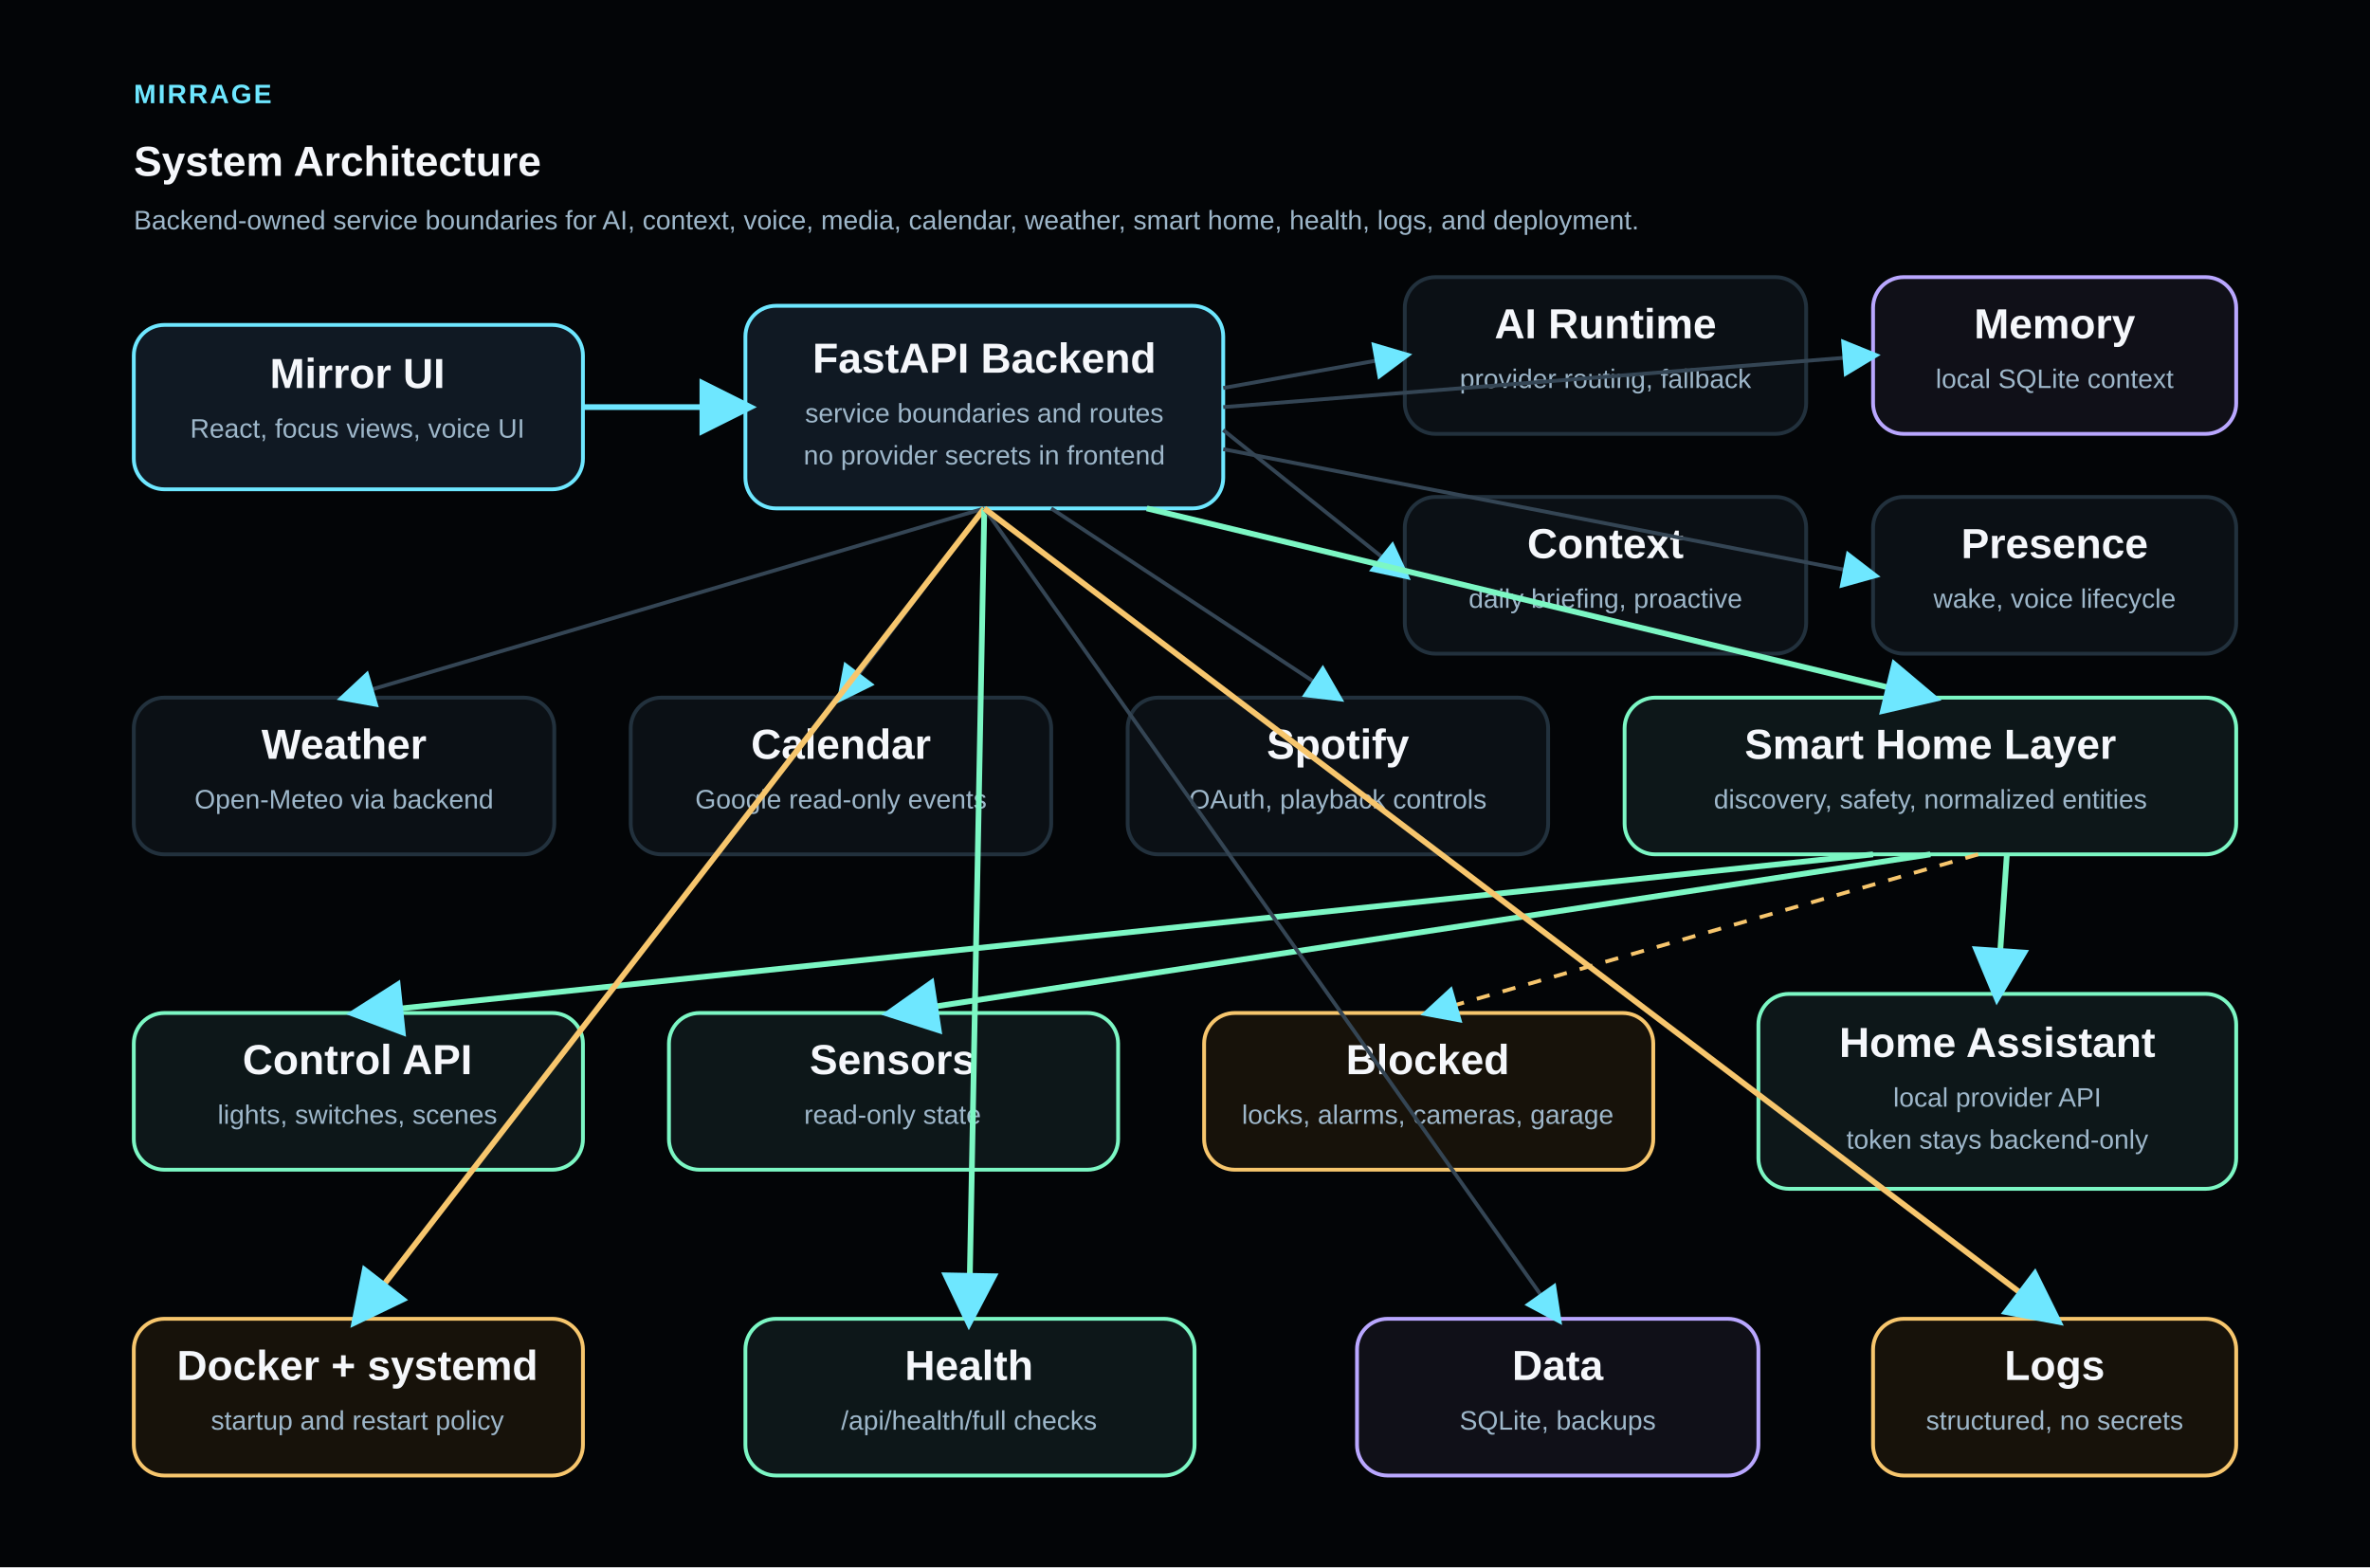
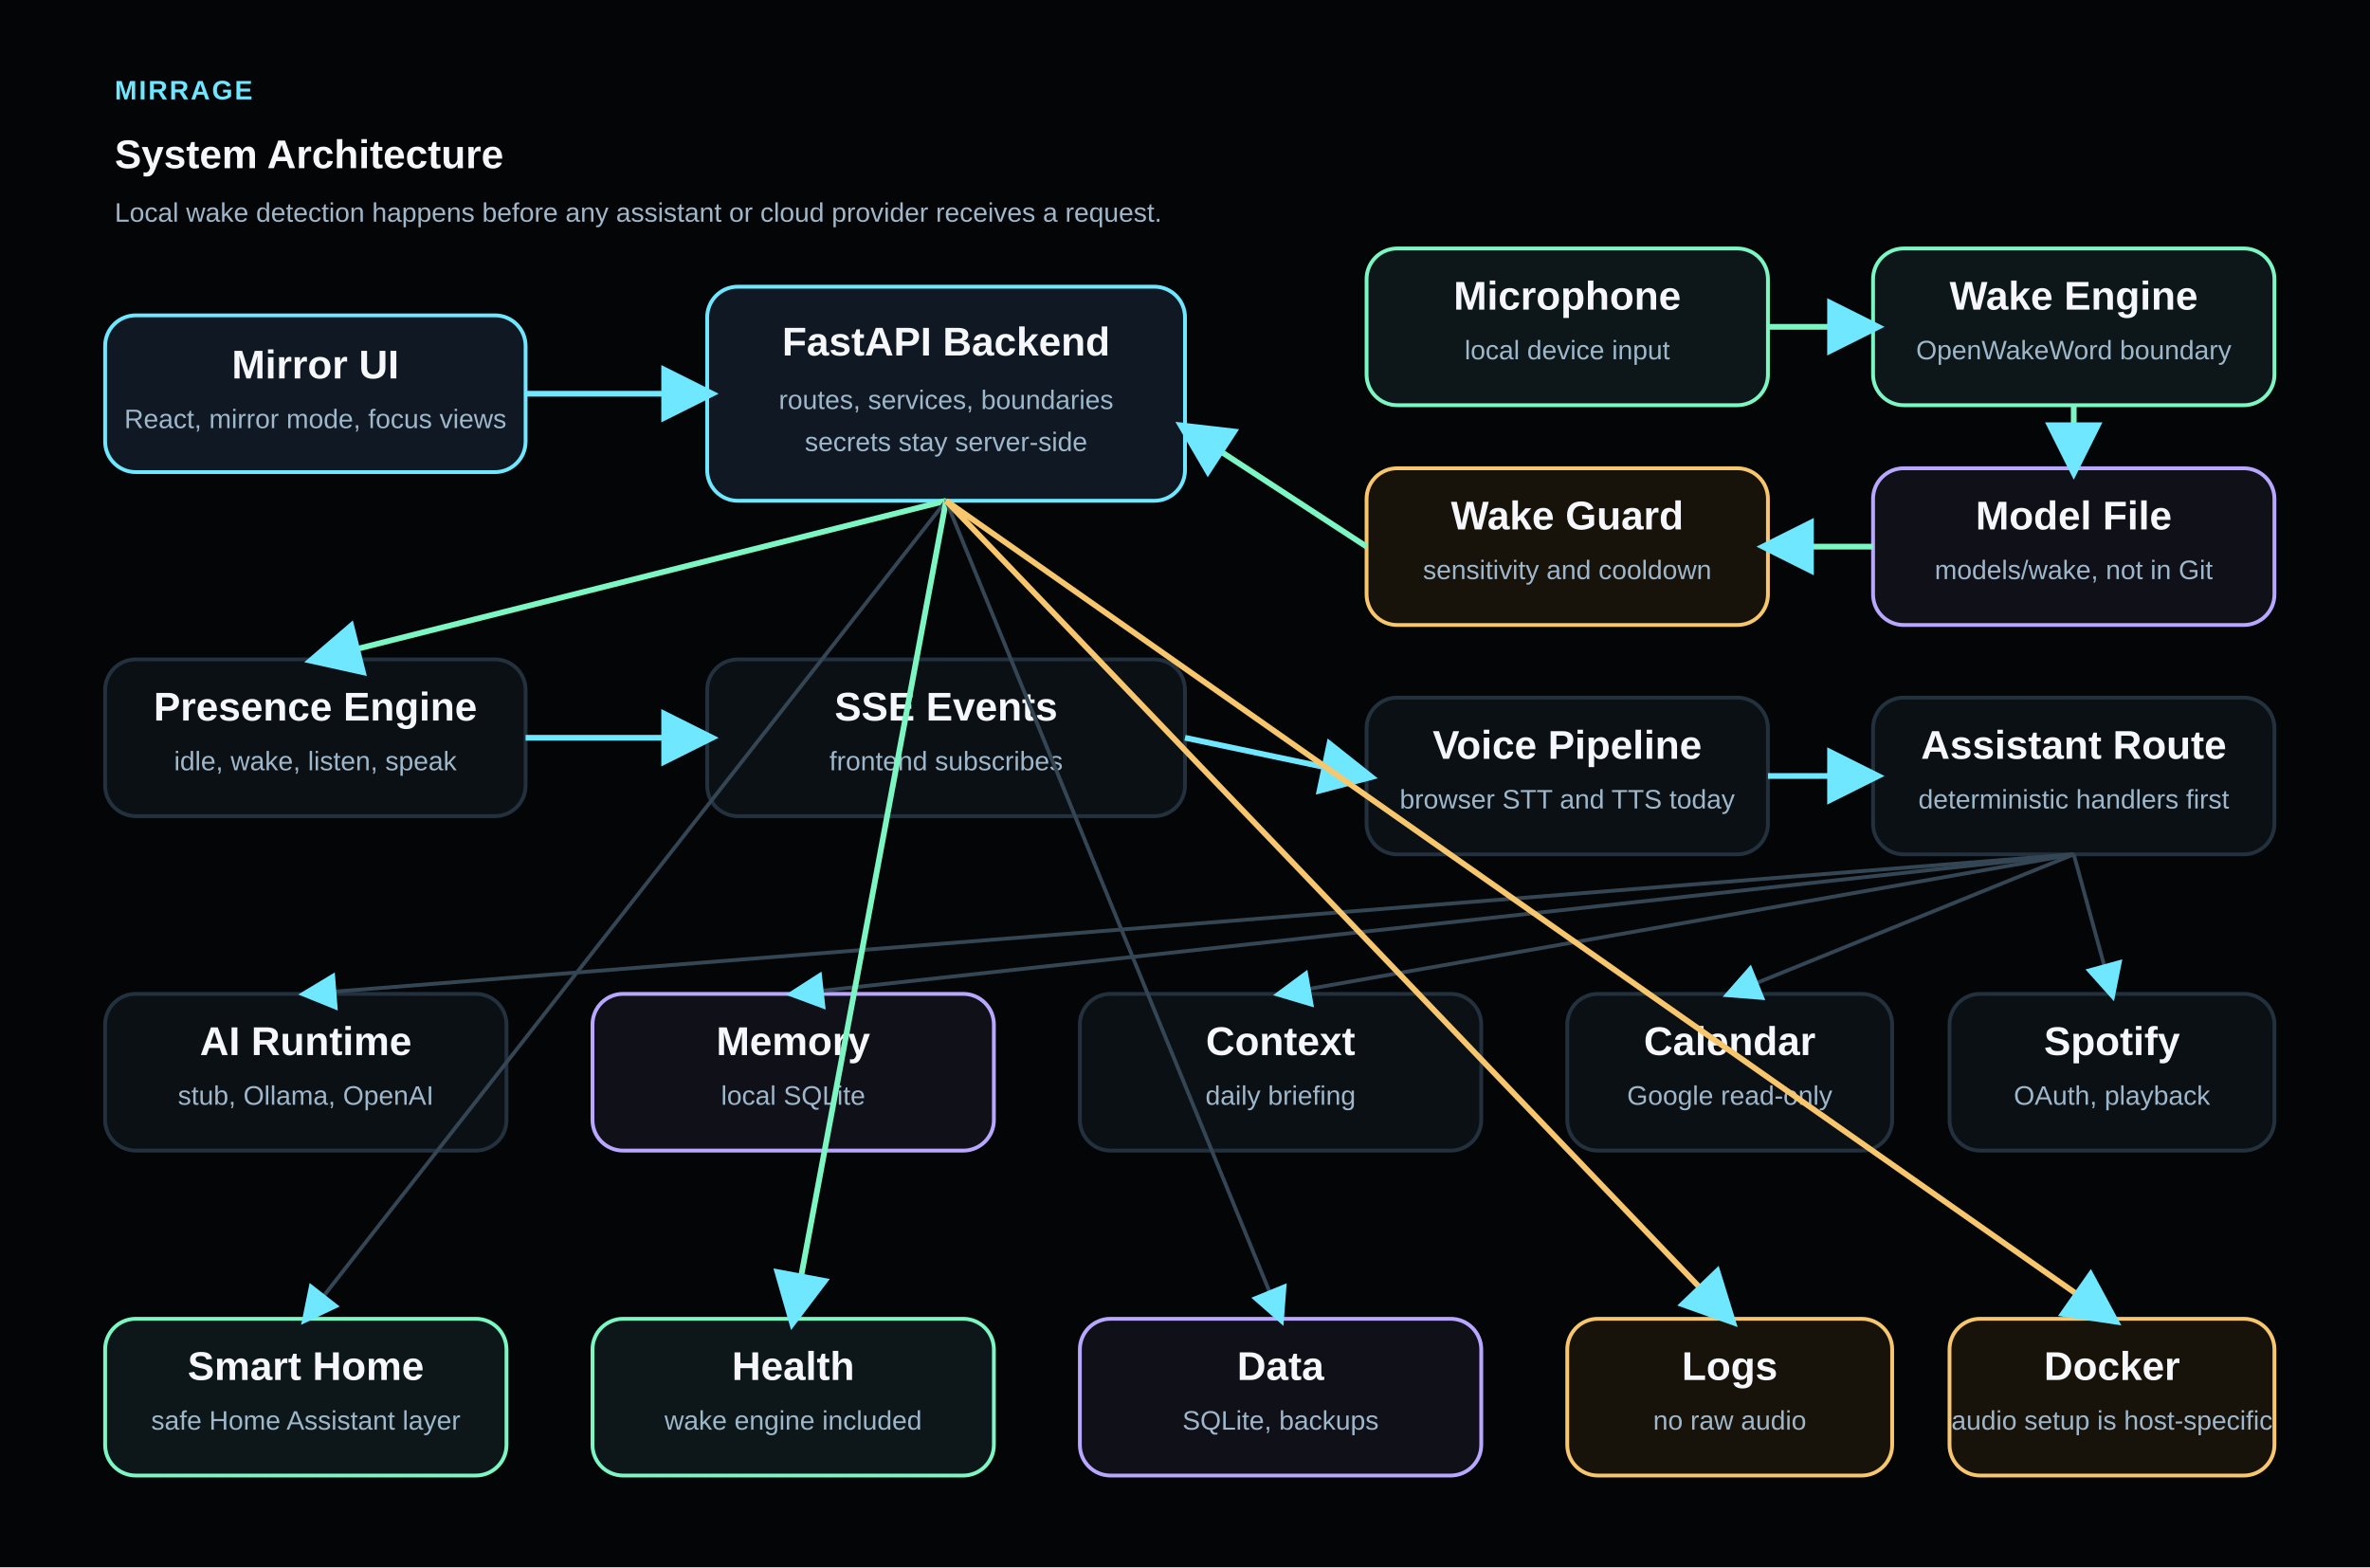
<svg xmlns="http://www.w3.org/2000/svg" width="1240" height="820" viewBox="0 0 1240 820" role="img" aria-labelledby="title desc">
  <defs>
    <marker id="arrow" markerWidth="10" markerHeight="10" refX="8" refY="5" orient="auto">
      <path d="M 0 0 L 10 5 L 0 10 z" fill="#6ee7ff" />
    </marker>
    <style>
      .bg { fill: #030507; }
      .core { fill: #101923; stroke: #6ee7ff; stroke-width: 2; rx: 16; }
      .service { fill: #0b1015; stroke: #22313d; stroke-width: 2; rx: 16; }
      .safe { fill: #0d1719; stroke: #7cf7c4; stroke-width: 2; rx: 16; }
      .warn { fill: #17120a; stroke: #f7c66d; stroke-width: 2; rx: 16; }
      .data { fill: #101018; stroke: #b9a7ff; stroke-width: 2; rx: 16; }
-       .label { fill: #f5f7fb; font: 700 22px Arial, sans-serif; }
+       .label { fill: #f5f7fb; font: 700 21px Arial, sans-serif; }
      .small { fill: #9eb7ca; font: 500 14px Arial, sans-serif; }
      .tag { fill: #6ee7ff; font: 700 14px Arial, sans-serif; letter-spacing: 1px; }
      .line { stroke: #6ee7ff; stroke-width: 3; fill: none; marker-end: url(#arrow); }
      .green { stroke: #7cf7c4; stroke-width: 3; fill: none; marker-end: url(#arrow); }
      .gold { stroke: #f7c66d; stroke-width: 3; fill: none; marker-end: url(#arrow); }
      .muted { stroke: #344554; stroke-width: 2; fill: none; marker-end: url(#arrow); }
      .dash { stroke: #f7c66d; stroke-width: 2; stroke-dasharray: 7 7; fill: none; marker-end: url(#arrow); }
    </style>
  </defs>
  <rect class="bg" width="1240" height="820" />
-   <text x="70" y="54" class="tag">MIRRAGE</text>
-   <text x="70" y="92" class="label">System Architecture</text>
-   <text x="70" y="120" class="small">Backend-owned service boundaries for AI, context, voice, media, calendar, weather, smart home, health, logs, and deployment.</text>
-   <rect x="70" y="170" width="235" height="86" class="core" />
-   <text x="187" y="203" text-anchor="middle" class="label">Mirror UI</text>
-   <text x="187" y="229" text-anchor="middle" class="small">React, focus views, voice UI</text>
-   <rect x="390" y="160" width="250" height="106" class="core" />
-   <text x="515" y="195" text-anchor="middle" class="label">FastAPI Backend</text>
-   <text x="515" y="221" text-anchor="middle" class="small">service boundaries and routes</text>
-   <text x="515" y="243" text-anchor="middle" class="small">no provider secrets in frontend</text>
-   <path d="M 305 213 L 390 213" class="line" />
-   <rect x="735" y="145" width="210" height="82" class="service" />
-   <text x="840" y="177" text-anchor="middle" class="label">AI Runtime</text>
-   <text x="840" y="203" text-anchor="middle" class="small">provider routing, fallback</text>
-   <rect x="980" y="145" width="190" height="82" class="data" />
-   <text x="1075" y="177" text-anchor="middle" class="label">Memory</text>
-   <text x="1075" y="203" text-anchor="middle" class="small">local SQLite context</text>
-   <rect x="735" y="260" width="210" height="82" class="service" />
-   <text x="840" y="292" text-anchor="middle" class="label">Context</text>
-   <text x="840" y="318" text-anchor="middle" class="small">daily briefing, proactive</text>
-   <rect x="980" y="260" width="190" height="82" class="service" />
-   <text x="1075" y="292" text-anchor="middle" class="label">Presence</text>
-   <text x="1075" y="318" text-anchor="middle" class="small">wake, voice lifecycle</text>
-   <path d="M 640 203 L 735 186" class="muted" />
-   <path d="M 640 213 L 980 186" class="muted" />
-   <path d="M 640 225 L 735 301" class="muted" />
-   <path d="M 640 235 L 980 301" class="muted" />
-   <rect x="70" y="365" width="220" height="82" class="service" />
-   <text x="180" y="397" text-anchor="middle" class="label">Weather</text>
-   <text x="180" y="423" text-anchor="middle" class="small">Open-Meteo via backend</text>
-   <rect x="330" y="365" width="220" height="82" class="service" />
-   <text x="440" y="397" text-anchor="middle" class="label">Calendar</text>
-   <text x="440" y="423" text-anchor="middle" class="small">Google read-only events</text>
-   <rect x="590" y="365" width="220" height="82" class="service" />
-   <text x="700" y="397" text-anchor="middle" class="label">Spotify</text>
-   <text x="700" y="423" text-anchor="middle" class="small">OAuth, playback controls</text>
-   <rect x="850" y="365" width="320" height="82" class="safe" />
-   <text x="1010" y="397" text-anchor="middle" class="label">Smart Home Layer</text>
-   <text x="1010" y="423" text-anchor="middle" class="small">discovery, safety, normalized entities</text>
-   <path d="M 515 266 L 180 365" class="muted" />
-   <path d="M 515 266 L 440 365" class="muted" />
-   <path d="M 550 266 L 700 365" class="muted" />
-   <path d="M 600 266 L 1010 365" class="green" />
-   <rect x="70" y="530" width="235" height="82" class="safe" />
-   <text x="187" y="562" text-anchor="middle" class="label">Control API</text>
-   <text x="187" y="588" text-anchor="middle" class="small">lights, switches, scenes</text>
-   <rect x="350" y="530" width="235" height="82" class="safe" />
-   <text x="467" y="562" text-anchor="middle" class="label">Sensors</text>
-   <text x="467" y="588" text-anchor="middle" class="small">read-only state</text>
-   <rect x="630" y="530" width="235" height="82" class="warn" />
-   <text x="747" y="562" text-anchor="middle" class="label">Blocked</text>
-   <text x="747" y="588" text-anchor="middle" class="small">locks, alarms, cameras, garage</text>
-   <rect x="920" y="520" width="250" height="102" class="safe" />
-   <text x="1045" y="553" text-anchor="middle" class="label">Home Assistant</text>
-   <text x="1045" y="579" text-anchor="middle" class="small">local provider API</text>
-   <text x="1045" y="601" text-anchor="middle" class="small">token stays backend-only</text>
-   <path d="M 980 447 L 187 530" class="green" />
-   <path d="M 1010 447 L 467 530" class="green" />
-   <path d="M 1035 447 L 747 530" class="dash" />
-   <path d="M 1050 447 L 1045 520" class="green" />
-   <rect x="70" y="690" width="235" height="82" class="warn" />
-   <text x="187" y="722" text-anchor="middle" class="label">Docker + systemd</text>
-   <text x="187" y="748" text-anchor="middle" class="small">startup and restart policy</text>
-   <rect x="390" y="690" width="235" height="82" class="safe" />
-   <text x="507" y="722" text-anchor="middle" class="label">Health</text>
-   <text x="507" y="748" text-anchor="middle" class="small">/api/health/full checks</text>
-   <rect x="710" y="690" width="210" height="82" class="data" />
-   <text x="815" y="722" text-anchor="middle" class="label">Data</text>
-   <text x="815" y="748" text-anchor="middle" class="small">SQLite, backups</text>
-   <rect x="980" y="690" width="190" height="82" class="warn" />
-   <text x="1075" y="722" text-anchor="middle" class="label">Logs</text>
-   <text x="1075" y="748" text-anchor="middle" class="small">structured, no secrets</text>
-   <path d="M 515 266 L 187 690" class="gold" />
-   <path d="M 515 266 L 507 690" class="green" />
-   <path d="M 515 266 L 815 690" class="muted" />
-   <path d="M 515 266 L 1075 690" class="gold" />
+   <text x="60" y="52" class="tag">MIRRAGE</text>
+   <text x="60" y="88" class="label">System Architecture</text>
+   <text x="60" y="116" class="small">Local wake detection happens before any assistant or cloud provider receives a request.</text>
+   <rect x="55" y="165" width="220" height="82" class="core" />
+   <text x="165" y="198" text-anchor="middle" class="label">Mirror UI</text>
+   <text x="165" y="224" text-anchor="middle" class="small">React, mirror mode, focus views</text>
+   <rect x="370" y="150" width="250" height="112" class="core" />
+   <text x="495" y="186" text-anchor="middle" class="label">FastAPI Backend</text>
+   <text x="495" y="214" text-anchor="middle" class="small">routes, services, boundaries</text>
+   <text x="495" y="236" text-anchor="middle" class="small">secrets stay server-side</text>
+   <path d="M 275 206 L 370 206" class="line" />
+   <rect x="715" y="130" width="210" height="82" class="safe" />
+   <text x="820" y="162" text-anchor="middle" class="label">Microphone</text>
+   <text x="820" y="188" text-anchor="middle" class="small">local device input</text>
+   <rect x="980" y="130" width="210" height="82" class="safe" />
+   <text x="1085" y="162" text-anchor="middle" class="label">Wake Engine</text>
+   <text x="1085" y="188" text-anchor="middle" class="small">OpenWakeWord boundary</text>
+   <rect x="980" y="245" width="210" height="82" class="data" />
+   <text x="1085" y="277" text-anchor="middle" class="label">Model File</text>
+   <text x="1085" y="303" text-anchor="middle" class="small">models/wake, not in Git</text>
+   <rect x="715" y="245" width="210" height="82" class="warn" />
+   <text x="820" y="277" text-anchor="middle" class="label">Wake Guard</text>
+   <text x="820" y="303" text-anchor="middle" class="small">sensitivity and cooldown</text>
+   <path d="M 925 171 L 980 171" class="green" />
+   <path d="M 1085 212 L 1085 245" class="green" />
+   <path d="M 980 286 L 925 286" class="green" />
+   <path d="M 715 286 L 620 224" class="green" />
+   <rect x="55" y="345" width="220" height="82" class="service" />
+   <text x="165" y="377" text-anchor="middle" class="label">Presence Engine</text>
+   <text x="165" y="403" text-anchor="middle" class="small">idle, wake, listen, speak</text>
+   <rect x="370" y="345" width="250" height="82" class="service" />
+   <text x="495" y="377" text-anchor="middle" class="label">SSE Events</text>
+   <text x="495" y="403" text-anchor="middle" class="small">frontend subscribes</text>
+   <rect x="715" y="365" width="210" height="82" class="service" />
+   <text x="820" y="397" text-anchor="middle" class="label">Voice Pipeline</text>
+   <text x="820" y="423" text-anchor="middle" class="small">browser STT and TTS today</text>
+   <rect x="980" y="365" width="210" height="82" class="service" />
+   <text x="1085" y="397" text-anchor="middle" class="label">Assistant Route</text>
+   <text x="1085" y="423" text-anchor="middle" class="small">deterministic handlers first</text>
+   <path d="M 495 262 L 165 345" class="green" />
+   <path d="M 275 386 L 370 386" class="line" />
+   <path d="M 620 386 L 715 406" class="line" />
+   <path d="M 925 406 L 980 406" class="line" />
+   <rect x="55" y="520" width="210" height="82" class="service" />
+   <text x="160" y="552" text-anchor="middle" class="label">AI Runtime</text>
+   <text x="160" y="578" text-anchor="middle" class="small">stub, Ollama, OpenAI</text>
+   <rect x="310" y="520" width="210" height="82" class="data" />
+   <text x="415" y="552" text-anchor="middle" class="label">Memory</text>
+   <text x="415" y="578" text-anchor="middle" class="small">local SQLite</text>
+   <rect x="565" y="520" width="210" height="82" class="service" />
+   <text x="670" y="552" text-anchor="middle" class="label">Context</text>
+   <text x="670" y="578" text-anchor="middle" class="small">daily briefing</text>
+   <rect x="820" y="520" width="170" height="82" class="service" />
+   <text x="905" y="552" text-anchor="middle" class="label">Calendar</text>
+   <text x="905" y="578" text-anchor="middle" class="small">Google read-only</text>
+   <rect x="1020" y="520" width="170" height="82" class="service" />
+   <text x="1105" y="552" text-anchor="middle" class="label">Spotify</text>
+   <text x="1105" y="578" text-anchor="middle" class="small">OAuth, playback</text>
+   <path d="M 1085 447 L 160 520" class="muted" />
+   <path d="M 1085 447 L 415 520" class="muted" />
+   <path d="M 1085 447 L 670 520" class="muted" />
+   <path d="M 1085 447 L 905 520" class="muted" />
+   <path d="M 1085 447 L 1105 520" class="muted" />
+   <rect x="55" y="690" width="210" height="82" class="safe" />
+   <text x="160" y="722" text-anchor="middle" class="label">Smart Home</text>
+   <text x="160" y="748" text-anchor="middle" class="small">safe Home Assistant layer</text>
+   <rect x="310" y="690" width="210" height="82" class="safe" />
+   <text x="415" y="722" text-anchor="middle" class="label">Health</text>
+   <text x="415" y="748" text-anchor="middle" class="small">wake engine included</text>
+   <rect x="565" y="690" width="210" height="82" class="data" />
+   <text x="670" y="722" text-anchor="middle" class="label">Data</text>
+   <text x="670" y="748" text-anchor="middle" class="small">SQLite, backups</text>
+   <rect x="820" y="690" width="170" height="82" class="warn" />
+   <text x="905" y="722" text-anchor="middle" class="label">Logs</text>
+   <text x="905" y="748" text-anchor="middle" class="small">no raw audio</text>
+   <rect x="1020" y="690" width="170" height="82" class="warn" />
+   <text x="1105" y="722" text-anchor="middle" class="label">Docker</text>
+   <text x="1105" y="748" text-anchor="middle" class="small">audio setup is host-specific</text>
+   <path d="M 495 262 L 160 690" class="muted" />
+   <path d="M 495 262 L 415 690" class="green" />
+   <path d="M 495 262 L 670 690" class="muted" />
+   <path d="M 495 262 L 905 690" class="gold" />
+   <path d="M 495 262 L 1105 690" class="gold" />
</svg>
